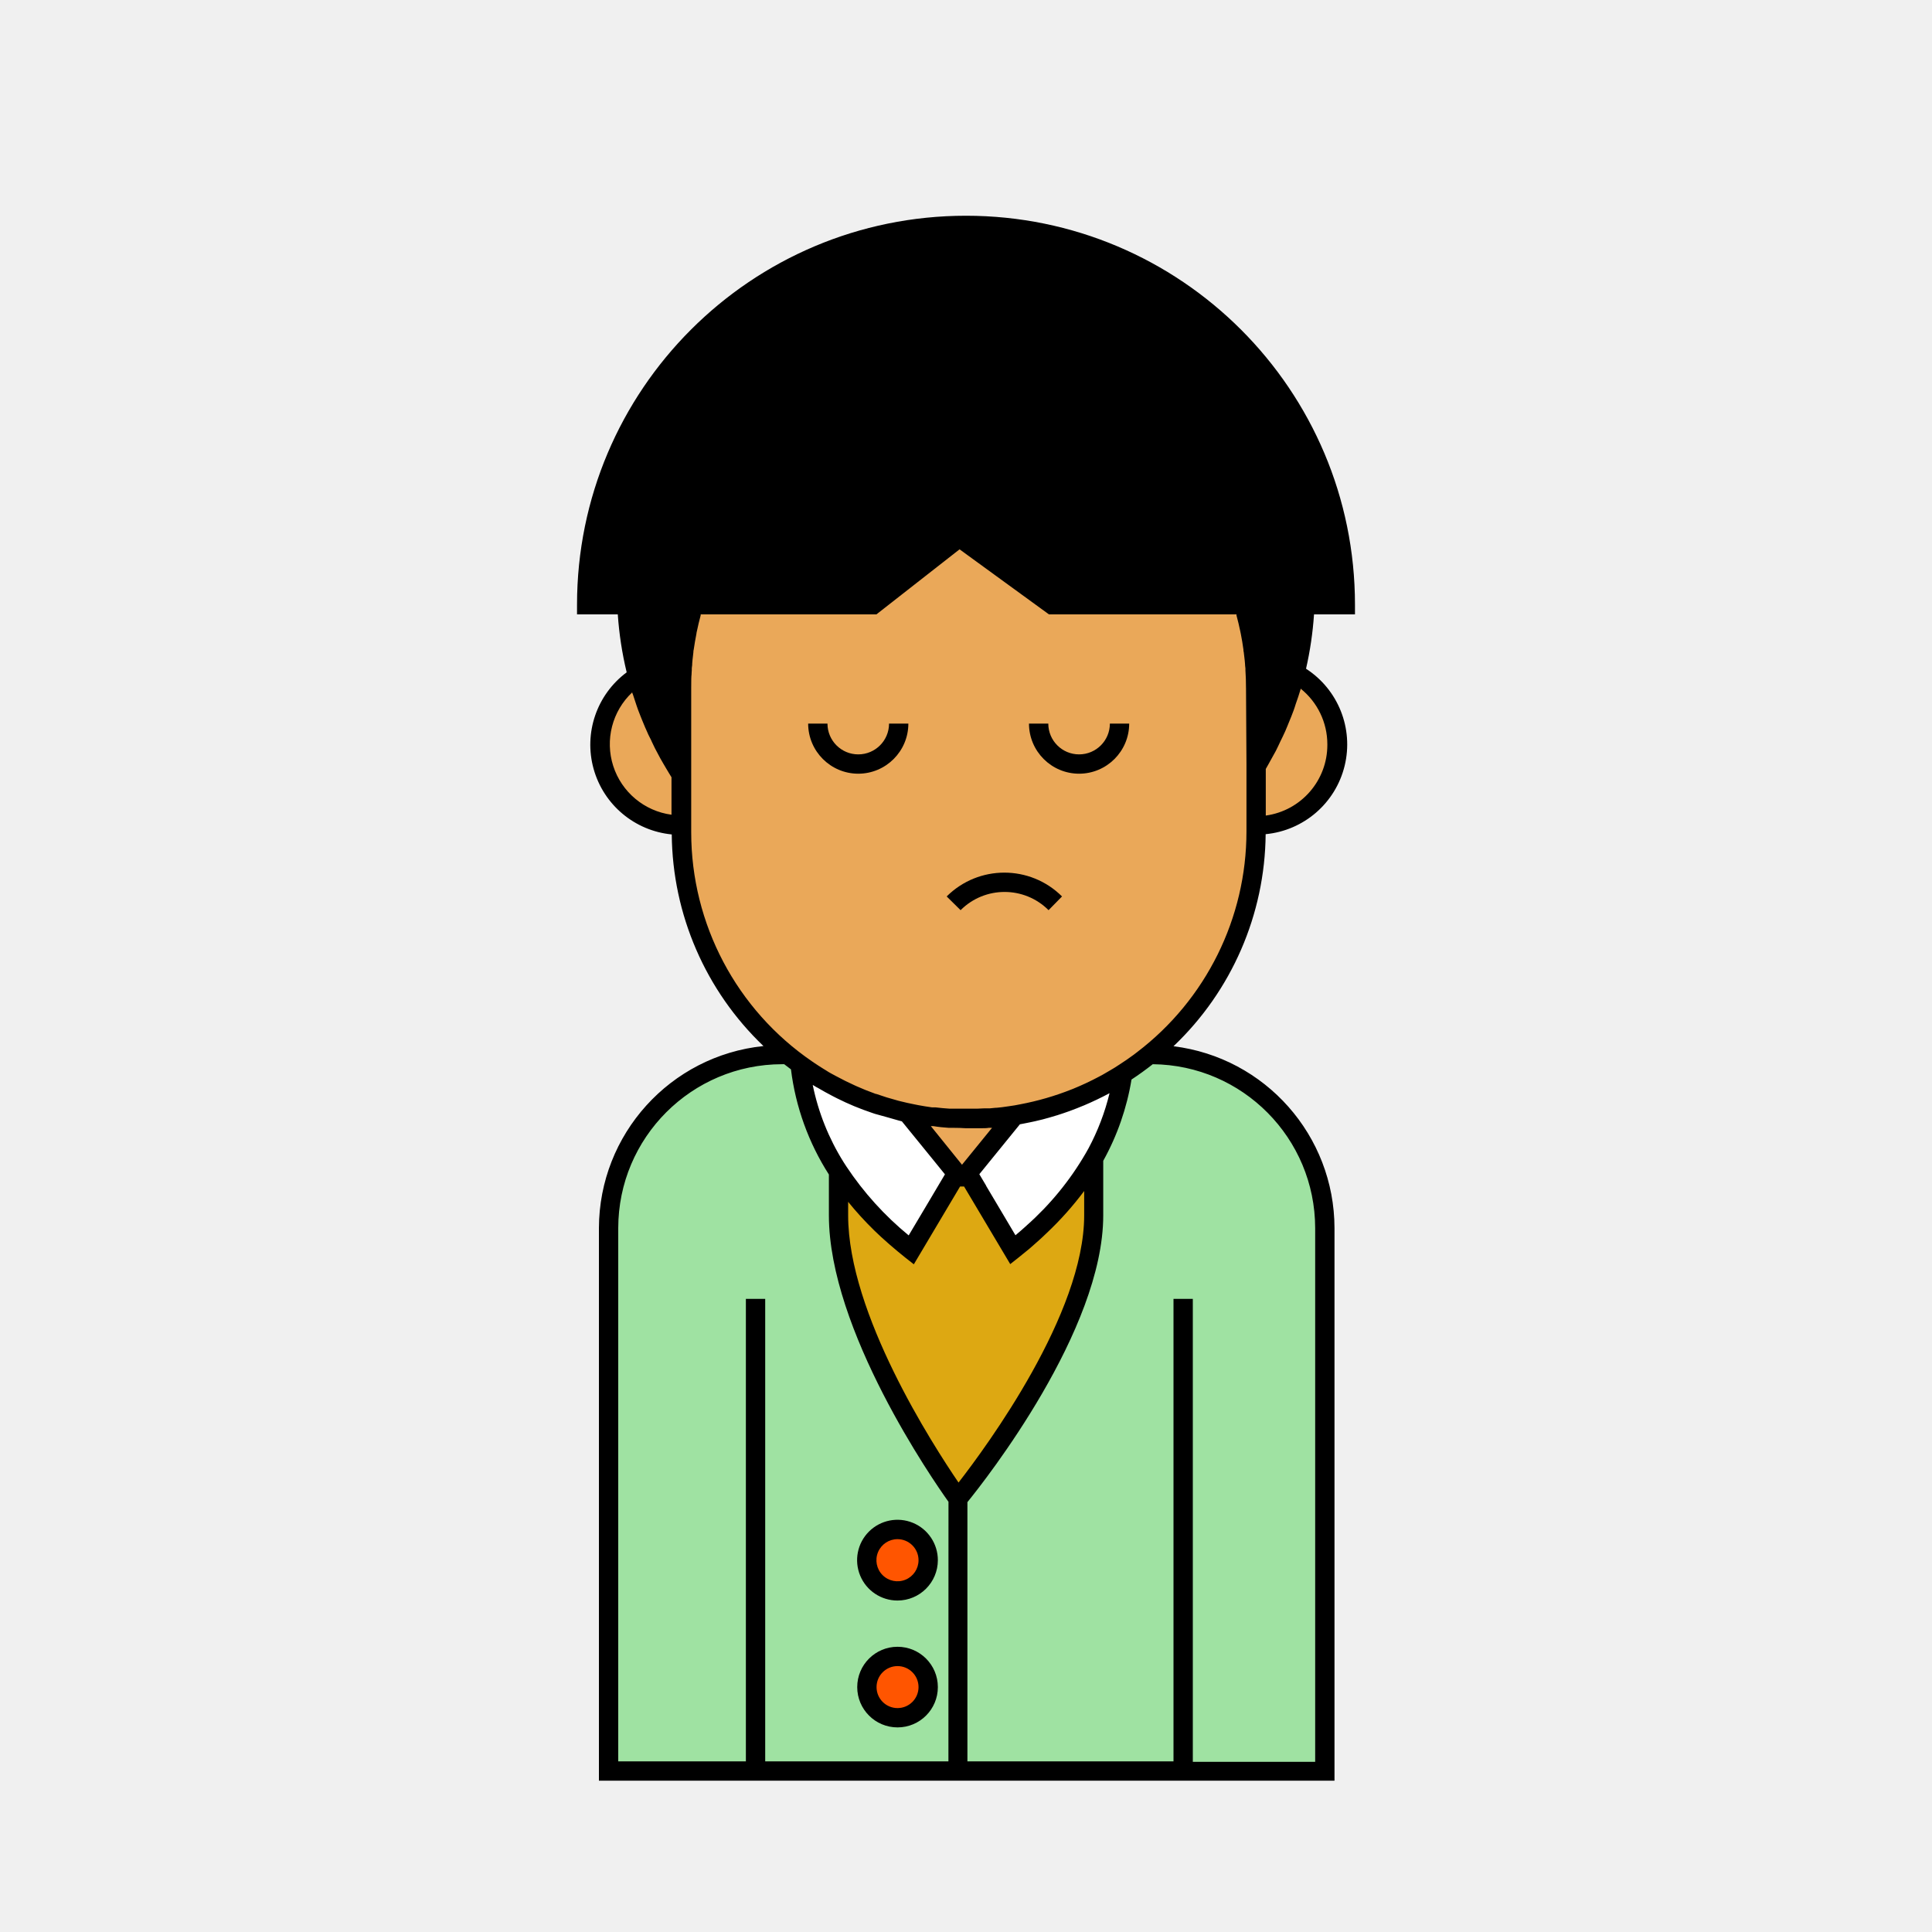
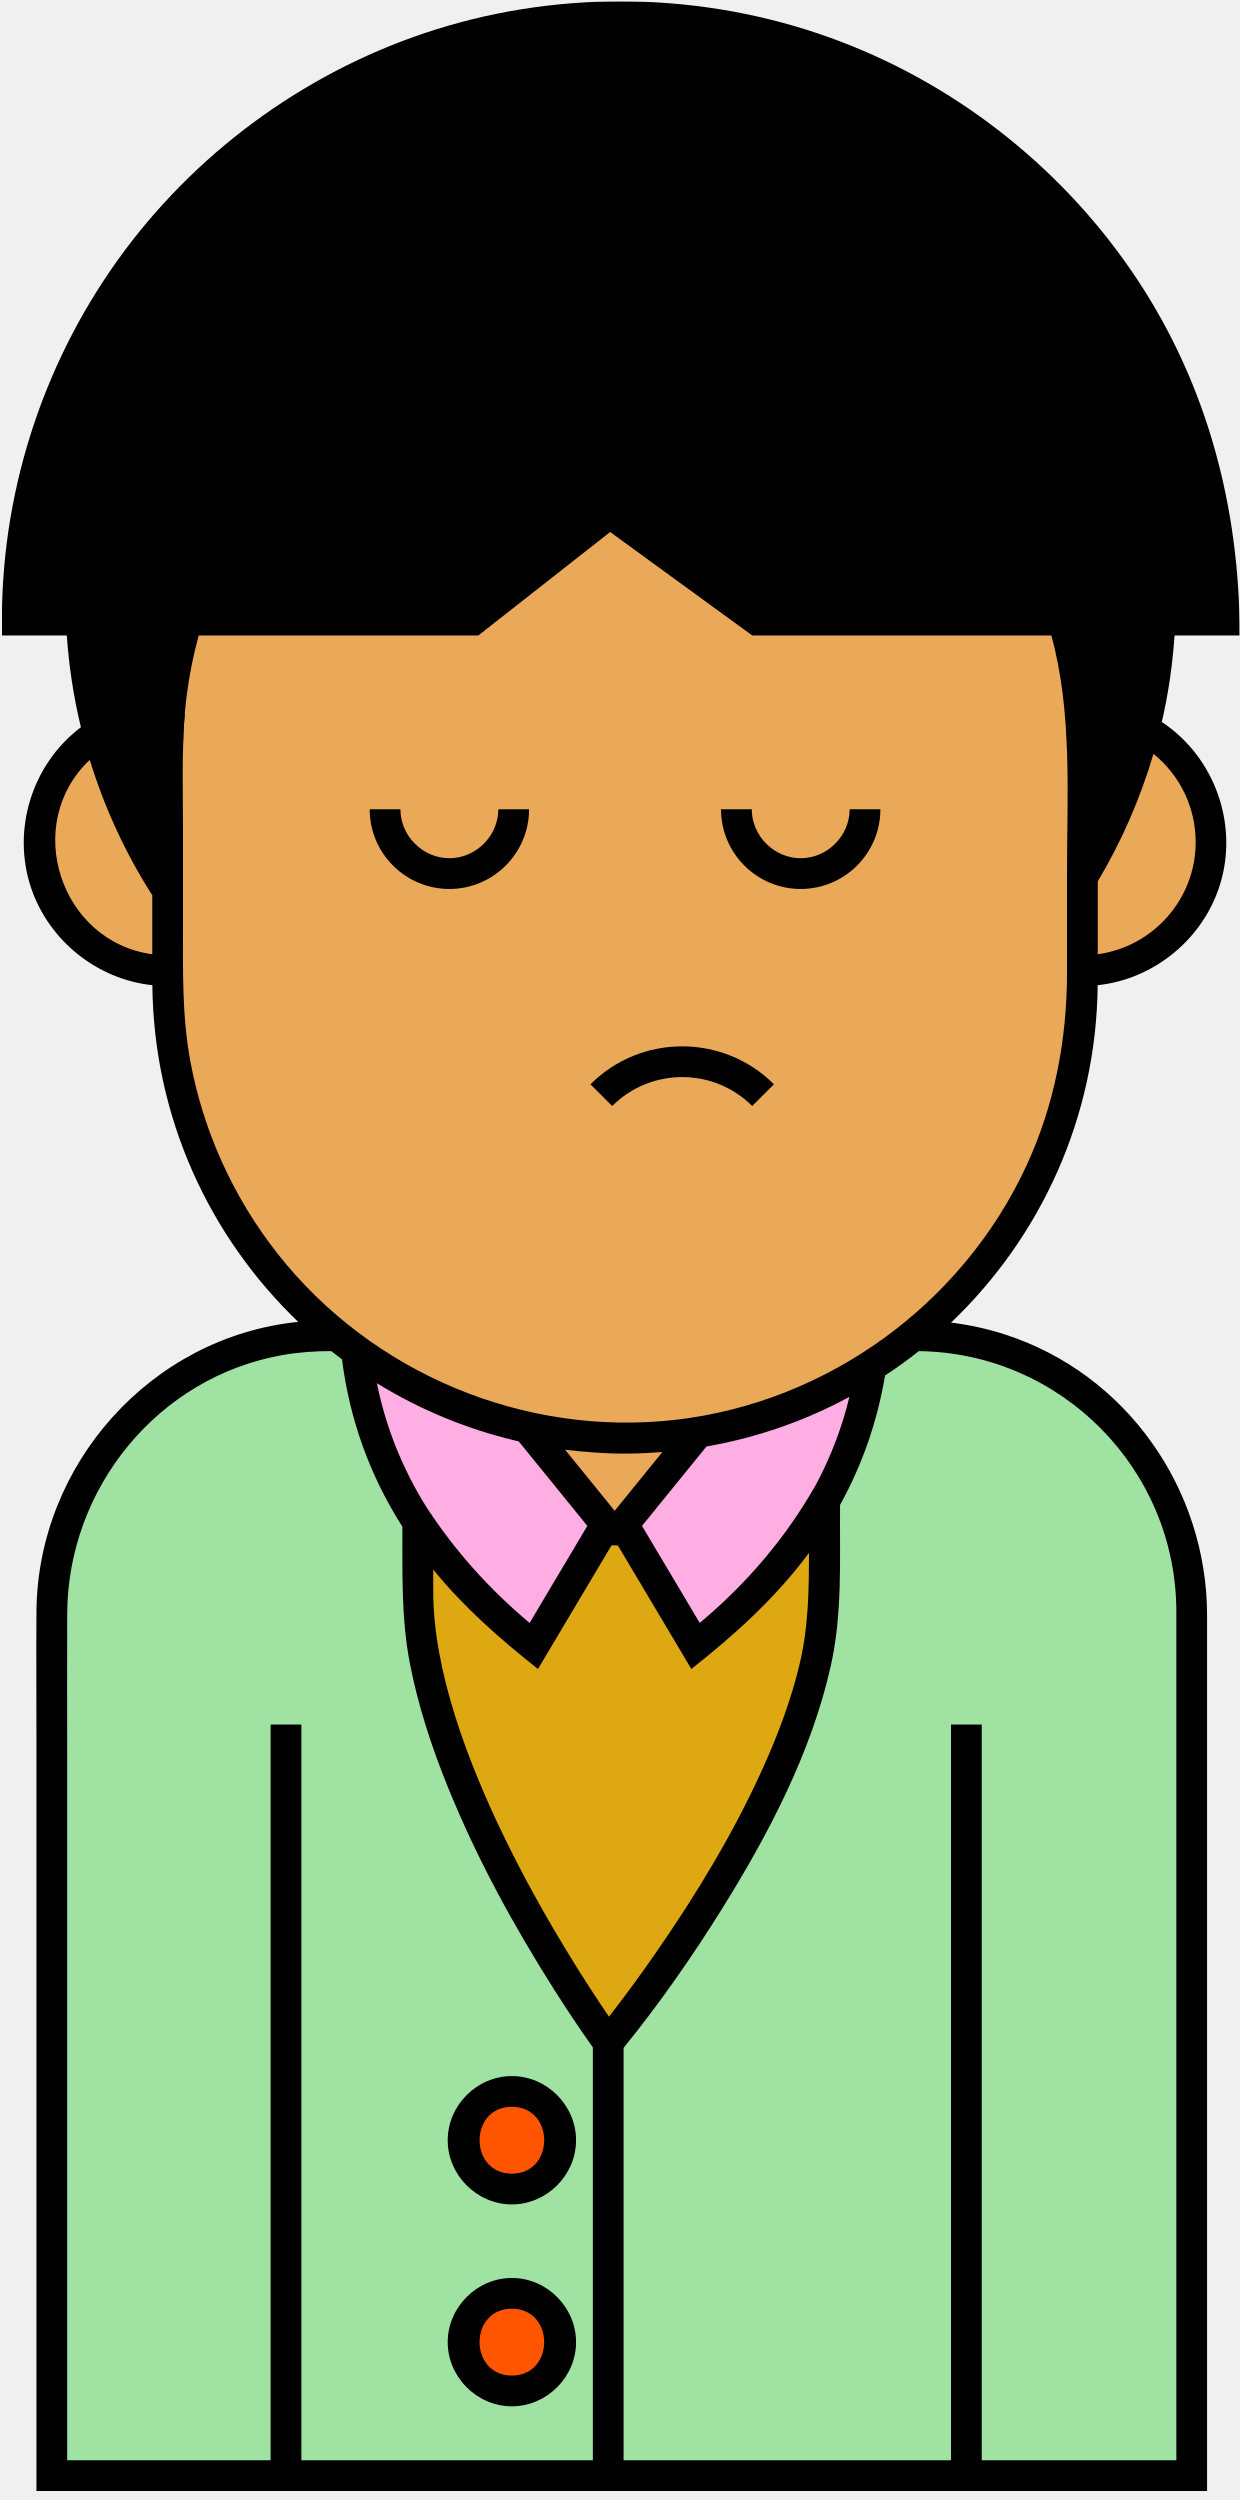
- <svg xmlns="http://www.w3.org/2000/svg" id="Layer_1" data-name="Layer 1" viewBox="0 0 300 300">
+ <svg xmlns="http://www.w3.org/2000/svg" xmlns:xlink="http://www.w3.org/1999/xlink" width="121px" height="244px" viewBox="0 0 121 244" version="1.1">
  <defs>
-     <style>.cls-1{fill:#9fe2a2;}.cls-2{fill:#eaa859;}.cls-3{fill:#f50;}.cls-4{fill:#dda812;}.cls-5{fill:#fff;}</style>
+     <polygon id="path-1" points="0.186 0.009 120.992 0.009 120.992 243 0.186 243" />
  </defs>
-   <path class="cls-1" d="M178.77,163.75h-.21a44.62,44.62,0,0,1-56.3,0h-.84A26.94,26.94,0,0,0,94.47,190.7V275H205.72V190.7A26.94,26.94,0,0,0,178.77,163.75Z" />
-   <path class="cls-2" d="M163.32,93.9,148.93,83.42,135.58,93.9H107.67a44.54,44.54,0,0,0-1.9,12.88V129.1a44.64,44.64,0,1,0,89.28,0V106.78a44.54,44.54,0,0,0-1.89-12.88Z" />
-   <circle class="cls-3" cx="139.37" cy="242.27" r="4.76" />
-   <path d="M139.37,248.53a6.27,6.27,0,1,1,6.26-6.26A6.27,6.27,0,0,1,139.37,248.53Zm0-9.53a3.27,3.27,0,1,0,3.26,3.27A3.27,3.27,0,0,0,139.37,239Z" />
-   <circle class="cls-3" cx="139.37" cy="261.97" r="4.76" />
-   <path d="M162.82,141.33a9.66,9.66,0,0,0-13.66,0L147,139.2a12.69,12.69,0,0,1,17.91,0Z" />
-   <path d="M208.9,93.9a58.9,58.9,0,0,0-117.8,0h44.48l13.35-10.48L163.32,93.9Z" />
-   <path d="M133.27,120.14a7.79,7.79,0,0,1-7.78-7.78h3a4.78,4.78,0,0,0,9.56,0h3A7.79,7.79,0,0,1,133.27,120.14Z" />
-   <path d="M167.56,120.14a7.79,7.79,0,0,1-7.78-7.78h3a4.78,4.78,0,1,0,9.56,0h3A7.79,7.79,0,0,1,167.56,120.14Z" />
-   <path d="M195.05,119a52.47,52.47,0,0,0,7.61-25.08h-9.5a44.54,44.54,0,0,1,1.89,12.88Z" />
-   <path d="M105.77,106.78a44.54,44.54,0,0,1,1.9-12.88H97.34a52.53,52.53,0,0,0,8.43,26.42Z" />
-   <path class="cls-2" d="M194.89,103h0c.05.6.09,1.2.12,1.81C195,104.21,194.94,103.61,194.89,103Z" />
-   <path d="M193.51,104.89c0-.59-.07-1.17-.12-1.75l3-.25c.06.61.1,1.23.13,1.86h0Z" />
-   <path class="cls-2" d="M201.09,104.55a52.44,52.44,0,0,1-6,14.43v9.14a12.56,12.56,0,0,0,6-23.57Z" />
-   <path class="cls-2" d="M195,104.91c0,.62,0,1.24,0,1.87C195.05,106.15,195,105.53,195,104.91Z" />
-   <path d="M196.55,106.78h-3c0-.6,0-1.21,0-1.81l3-.13C196.54,105.48,196.55,106.13,196.55,106.78Z" />
-   <path class="cls-2" d="M93.22,115.56a12.56,12.56,0,0,0,12.55,12.56v-7.8A52.65,52.65,0,0,1,99,105,12.54,12.54,0,0,0,93.22,115.56Z" />
-   <path class="cls-2" d="M105.82,104.83c0-.61.07-1.22.12-1.82h0C105.89,103.61,105.85,104.22,105.82,104.83Z" />
-   <path d="M107.32,104.89l-3-.13c0-.63.07-1.25.12-1.87l3,.25C107.38,103.72,107.34,104.31,107.32,104.89Z" />
-   <path class="cls-2" d="M105.77,106.78c0-.63,0-1.25,0-1.87C105.79,105.53,105.77,106.15,105.77,106.78Z" />
-   <path d="M107.27,106.78h-3c0-.65,0-1.3,0-1.94l3,.13h0C107.29,105.57,107.27,106.18,107.27,106.78Z" />
-   <path class="cls-2" d="M150.25,182.17l7.31-9a45.48,45.48,0,0,1-7.15.58,44.13,44.13,0,0,1-9.54-1.05l7.69,9.47-.27.45a15.81,15.81,0,0,0,1.69.1l.58,0Z" />
-   <path class="cls-4" d="M157.3,194l-7.05-11.86.31.53-.58,0a15.81,15.81,0,0,1-1.69-.1L141.5,194a51,51,0,0,1-11.32-12.11q0,3.09,0,6.81c0,18.57,18.58,44,18.58,44s21.09-25.42,21.09-44c0-3.36,0-6.32,0-8.92A49.11,49.11,0,0,1,157.3,194Z" />
-   <path class="cls-5" d="M157.56,173.17l-7.31,9L157.3,194c9.31-7.35,15.45-16.24,17.12-27.3A44.42,44.42,0,0,1,157.56,173.17Z" />
-   <path class="cls-5" d="M124.19,165.22c1.32,11.77,7.59,21.13,17.31,28.81l7.06-11.86-7.68-9.46A44.27,44.27,0,0,1,124.19,165.22Z" />
-   <path d="M210.4,95.4V93.9a60.4,60.4,0,0,0-120.8,0v1.5h6.33a54,54,0,0,0,1.38,9,14,14,0,0,0,7,25.17,46,46,0,0,0,14.24,32.86A28.5,28.5,0,0,0,93,190.7v85.8H207.22V190.7a28.5,28.5,0,0,0-25-28.24,46,46,0,0,0,14.31-32.93,14,14,0,0,0,6.27-25.69,54.36,54.36,0,0,0,1.24-8.44ZM104.27,126.51a11.05,11.05,0,0,1-6.1-19c0,.11.07.22.11.33s.16.51.25.76.21.66.33,1l.24.68.39,1c.08.21.17.41.25.62s.29.71.44,1.06l.27.6c.15.35.3.7.47,1s.2.42.3.63l.48,1,.36.68.48.9.43.75c.15.27.31.54.47.8s.33.55.49.82.23.36.34.55Zm1.38-30.88c-.2.8-.38,1.6-.54,2.41a1.89,1.89,0,0,1,0,.23c-.15.83-.28,1.67-.39,2.51l-.06.48c-.1.82-.18,1.65-.23,2.48l0,.44c0,.86-.08,1.73-.08,2.6v7.9l-.09-.18c-.33-.67-.66-1.34-1-2l0-.07c-.32-.73-.63-1.46-.92-2.2-.06-.16-.11-.32-.17-.47-.21-.57-.42-1.14-.61-1.71-.08-.24-.16-.47-.23-.71-.17-.51-.32-1-.47-1.54-.07-.25-.15-.5-.21-.75a51.18,51.18,0,0,1-1.65-9.63h6.76C105.68,95.48,105.66,95.55,105.65,95.63ZM147.27,273.5H118.82V201.69h-3V273.5H96V190.7a25.47,25.47,0,0,1,25.45-25.45h.32c.34.27.69.53,1.05.8a39.21,39.21,0,0,0,5.89,16.33c0,1.94,0,4.05,0,6.35,0,17.8,16.14,41.06,18.57,44.47Zm.07-98.37.33,0h.46q.9,0,1.8.06l.48,0,.7,0,1,0h.32c.37,0,.74,0,1.11-.06h.15l.35,0-4.66,5.73-4.84-6,.25,0h.11C145.73,175,146.53,175.08,147.34,175.13Zm5.8,9-1.07-1.8,6.3-7.75.58-.11,1-.2c.49-.1,1-.21,1.46-.33l.5-.12c.69-.18,1.38-.38,2.06-.59l.21-.06c.63-.2,1.24-.41,1.86-.63l.29-.11c.6-.22,1.19-.45,1.78-.7l.23-.09c1.34-.57,2.66-1.2,3.95-1.89a36.24,36.24,0,0,1-3.27,8.57l-.44.78a45.4,45.4,0,0,1-9.16,11.19l-.05.05c-.55.49-1.11,1-1.69,1.47l-2.67-4.5-1.89-3.18ZM139.57,174l.47.12,4.54,5.58,2.15,2.65-.93,1.57h0l-1.63,2.75-3.07,5.16a48.58,48.58,0,0,1-9.66-10.68l-.44-.68a36.19,36.19,0,0,1-4.8-12l.24.14.28.17.3.16c.72.43,1.46.83,2.2,1.22l.76.39c.87.43,1.74.84,2.64,1.21l0,0c.93.39,1.89.74,2.86,1.07l.39.13C137.11,173.29,138.33,173.65,139.57,174Zm-7.87,14.78c0-.74,0-1.46,0-2.16a51.31,51.31,0,0,0,4,4.39l.11.11c.64.62,1.3,1.23,2,1.84l.41.36c.76.66,1.53,1.3,2.33,1.94l1.35,1.06,7.18-12.08.62,0,7.17,12.05,1.34-1.06c.57-.45,1.12-.9,1.66-1.35l.77-.68c.24-.2.47-.41.7-.62s.72-.65,1.07-1l.16-.15a50.88,50.88,0,0,0,5.78-6.49c0,1.2,0,2.47,0,3.79,0,15.25-15.05,35.74-19.51,41.48C144.86,224.37,131.7,204,131.7,188.73Zm72.52,2v82.8h-19V201.69h-3V273.5h-32V233.25c2.84-3.49,21.09-26.71,21.09-44.52,0-3.18,0-6,0-8.48a39,39,0,0,0,4.39-12.62c1.13-.74,2.23-1.54,3.3-2.38A25.48,25.48,0,0,1,204.22,190.7Zm-10.67-72.14V129.1a43.09,43.09,0,0,1-17,34.29l-.51.39-1.08.77-1.05.7-.85.55-.69.41-1.15.67-.54.29a43.85,43.85,0,0,1-4.05,1.9l-.23.09a43.4,43.4,0,0,1-8,2.32l-.84.16-1,.15-1,.14-.76.08c-.35,0-.7.07-1.06.09l-.39,0-.43,0-1.11.05-.89,0c-.34,0-.69,0-1,0-.53,0-1.06,0-1.58,0l-.77,0-.18,0c-.72-.05-1.43-.11-2.14-.2l-.21,0-.33,0c-.71-.1-1.4-.21-2.1-.34l-.6-.12c-.74-.15-1.48-.3-2.2-.49l-.32-.08c-.53-.14-1-.29-1.57-.45l-.24-.07c-.55-.17-1.09-.35-1.63-.54l-.07,0q-.75-.27-1.5-.57l-.17-.07-1.39-.59-.3-.14c-.44-.2-.89-.41-1.33-.63l-.29-.15c-.43-.22-.87-.44-1.29-.67l0,0c-.49-.26-1-.53-1.43-.82l-.41-.25c-.46-.29-.93-.58-1.38-.89l-.37-.25a43.12,43.12,0,0,1-18.79-35.59V106.78c0-.89,0-1.79.09-2.68,0-.1,0-.19,0-.29.06-.85.14-1.69.25-2.54,0-.13,0-.26.05-.4q.18-1.23.42-2.46c0-.14.05-.28.08-.43.17-.81.36-1.62.58-2.43,0,0,0-.1,0-.15h27.29L149,85.3l13.88,10.1H192a.83.83,0,0,1,0,.15c.22.81.41,1.62.58,2.43l.09.43c.16.82.3,1.64.41,2.46,0,.14,0,.27.05.4.11.85.2,1.69.26,2.54a2.81,2.81,0,0,1,0,.29c.06.89.09,1.79.09,2.68Zm2.92-14.38c0-.15,0-.29,0-.44-.06-.83-.13-1.66-.23-2.48l-.06-.48c-.11-.84-.24-1.68-.4-2.51a1.89,1.89,0,0,0,0-.23c-.15-.81-.33-1.61-.53-2.41,0-.08,0-.15-.05-.23h5.94a51.94,51.94,0,0,1-1.38,8.59l-.05.19c-.13.52-.28,1-.42,1.53l-.12.41c-.12.44-.26.87-.4,1.31l-.24.73c-.13.38-.27.75-.41,1.13s-.23.62-.35.92-.25.65-.38,1-.33.78-.51,1.17l-.26.59v-6.17C196.55,105.91,196.52,105,196.47,104.18Zm9.64,11.38a11.07,11.07,0,0,1-9.56,11V119.4c.26-.43.49-.88.74-1.32s.56-1,.82-1.48.47-1,.7-1.46.53-1.08.77-1.62.35-.86.53-1.28c.26-.64.53-1.27.76-1.92.12-.32.22-.65.33-1,.27-.76.53-1.52.76-2.3l0-.09A11.06,11.06,0,0,1,206.11,115.56ZM194.27,92.4H163.81L148.9,81.54,135.06,92.4H92.62a57.4,57.4,0,0,1,114.76,0H194.27Z" />
-   <path d="M139.37,268.23a6.26,6.26,0,1,0-6.26-6.26A6.26,6.26,0,0,0,139.37,268.23Zm0-9.52a3.26,3.26,0,1,1-3.26,3.26A3.26,3.26,0,0,1,139.37,258.71Z" />
+   <g id="Symbols" stroke="none" stroke-width="1" fill="none" fill-rule="evenodd">
+     <g id="minh_lose">
+       <path d="M89.362,130.368 L89.151,130.368 C76.626,140.558 59.077,143.18 44.124,137.062 C40.064,135.401 36.256,133.136 32.853,130.368 C26.133,130.368 19.734,132.382 14.567,136.772 C9.296,141.252 5.887,147.701 5.194,154.586 C4.725,159.248 5.057,164.08 5.057,168.753 L5.057,196.534 L5.057,225.846 L5.057,241.385 L5.057,241.622 L116.311,241.622 L116.311,228.97 L116.311,201.009 L116.311,172.208 C116.311,167.294 116.334,162.379 116.311,157.465 C116.253,144.754 107.297,133.451 94.747,130.906 C92.976,130.547 91.169,130.368 89.362,130.368" id="Fill-120" fill="#9FE2A2" />
+       <path d="M73.912,60.524 L59.518,50.044 L46.164,60.524 L18.256,60.524 C16.404,66.676 16.36,72.86 16.36,79.192 L16.36,94.767 C16.36,109.557 23.012,123.5 35.174,132.141 C48.736,141.779 67.094,143 81.811,135.23 C96.295,127.585 105.531,112.282 105.641,95.923 C105.67,91.767 105.642,87.609 105.642,83.452 C105.642,78.546 105.909,73.519 105.389,68.632 C105.096,65.887 104.544,63.169 103.748,60.524 L73.912,60.524 Z" id="Fill-122" fill="#EAA859" />
+       <path d="M54.723,208.887 C54.723,211.481 52.554,213.65 49.959,213.65 C47.367,213.65 45.197,211.48 45.197,208.887 C45.197,206.367 47.247,204.229 49.764,204.132 C52.431,204.03 54.723,206.209 54.723,208.887" id="Fill-124" fill="#FF5500" />
+       <path d="M49.959,205.624 C45.75,205.624 45.761,212.15 49.959,212.15 C54.155,212.15 54.175,205.624 49.959,205.624 M49.959,215.15 C46.552,215.15 43.696,212.297 43.696,208.888 C43.696,205.479 46.551,202.624 49.959,202.624 C53.368,202.624 56.223,205.479 56.223,208.888 C56.223,212.297 53.367,215.15 49.959,215.15" id="Fill-126" fill="#000000" />
+       <path d="M54.723,228.593 C54.723,231.186 52.554,233.356 49.959,233.356 C47.367,233.356 45.197,231.186 45.197,228.593 C45.197,226.073 47.247,223.935 49.764,223.837 C52.431,223.735 54.723,225.914 54.723,228.593" id="Fill-128" fill="#FF5500" />
+       <path d="M73.413,107.947 C69.646,104.181 63.517,104.181 59.751,107.947 L57.63,105.826 C62.566,100.89 70.598,100.89 75.534,105.826 L73.413,107.947 Z" id="Fill-130" fill="#000000" />
+       <path d="M119.492,60.524 C119.492,36.068 103.805,13.599 80.832,5.192 C57.596,-3.31 30.846,4.005 15.123,23.075 C6.468,33.569 1.687,46.923 1.687,60.524 L46.164,60.524 L59.519,50.044 L73.912,60.524 L119.492,60.524 Z" id="Fill-132" fill="#000000" />
+       <path d="M43.859,86.763 C39.57,86.763 36.081,83.274 36.081,78.985 L39.081,78.985 C39.081,81.583 41.26,83.763 43.859,83.763 C46.458,83.763 48.636,81.583 48.636,78.985 L51.636,78.985 C51.636,83.274 48.147,86.763 43.859,86.763" id="Fill-134" fill="#000000" />
+       <path d="M78.149,86.763 C73.86,86.763 70.372,83.274 70.372,78.985 L73.372,78.985 C73.372,81.583 75.55,83.763 78.149,83.763 C80.748,83.763 82.926,81.583 82.926,78.985 L85.926,78.985 C85.926,83.274 82.437,86.763 78.149,86.763" id="Fill-136" fill="#000000" />
+       <path d="M105.643,85.604 C110.123,78.234 112.859,69.685 113.246,60.524 L103.748,60.524 C106.199,68.666 105.643,77.208 105.643,85.604" id="Fill-138" fill="#000000" />
+       <path d="M16.361,73.406 C16.361,68.927 17.028,64.604 18.257,60.524 L7.933,60.524 C8.343,70.241 11.385,79.274 16.361,86.937 L16.361,73.406 Z" id="Fill-140" fill="#000000" />
+       <path d="M105.479,69.634 C105.53,70.233 105.568,70.835 105.596,71.44 C105.57,70.834 105.53,70.233 105.479,69.634" id="Fill-142" fill="#EAA859" />
+       <path d="M104.097,71.509 C104.071,70.923 104.034,70.34 103.984,69.761 L106.973,69.507 C107.026,70.124 107.067,70.745 107.094,71.369 L107.094,71.37 L107.094,71.374 L104.097,71.509 Z" id="Fill-144" fill="#000000" />
+       <path d="M111.679,71.172 C110.378,76.323 108.332,81.18 105.643,85.605 L105.643,94.737 C111.067,94.737 116.006,91.115 117.627,85.938 C119.394,80.293 116.859,74.019 111.679,71.172" id="Fill-146" fill="#EAA859" />
+       <path d="M105.601,71.529 C105.628,72.151 105.643,72.776 105.643,73.406 C105.643,72.776 105.627,72.151 105.601,71.529" id="Fill-148" fill="#EAA859" />
+       <path d="M107.143,73.405 L104.143,73.405 C104.143,72.798 104.127,72.193 104.102,71.593 L107.099,71.462 C107.128,72.106 107.143,72.754 107.143,73.405" id="Fill-150" fill="#000000" />
+       <path d="M3.805,82.181 C3.805,89.116 9.426,94.737 16.361,94.737 L16.361,86.937 C13.34,82.284 11.037,77.123 9.598,71.614 C6.118,73.846 3.805,77.74 3.805,82.181" id="Fill-152" fill="#EAA859" />
+       <path d="M16.407,71.447 C16.436,70.84 16.474,70.235 16.526,69.635 C16.474,70.235 16.433,70.84 16.407,71.447" id="Fill-154" fill="#EAA859" />
+       <path d="M17.907,71.515 L14.909,71.381 C14.937,70.753 14.977,70.128 15.03,69.508 L18.02,69.76 C17.971,70.342 17.933,70.927 17.907,71.515" id="Fill-156" fill="#000000" />
+       <path d="M16.361,73.406 C16.361,72.776 16.376,72.15 16.404,71.527 C16.378,72.15 16.361,72.776 16.361,73.406" id="Fill-158" fill="#EAA859" />
+       <path d="M17.861,73.405 L14.861,73.405 C14.861,72.754 14.877,72.105 14.905,71.462 L17.902,71.591 L17.902,71.593 L17.902,71.595 C17.877,72.195 17.861,72.799 17.861,73.405" id="Fill-160" fill="#000000" />
+       <path d="M60.836,148.794 L68.149,139.788 C62.61,140.681 56.94,140.527 51.459,139.326 L59.148,148.794 L58.879,149.246 C59.638,149.323 60.386,149.345 61.148,149.318 L60.836,148.794 Z" id="Fill-162" fill="#EAA859" />
+       <path d="M67.891,160.657 L60.836,148.794 L61.148,149.318 C60.386,149.344 59.639,149.324 58.879,149.246 L52.092,160.657 C47.49,157.019 43.667,153.003 40.768,148.54 C40.792,153.372 40.637,158.13 41.647,162.883 C42.562,167.191 44.042,171.371 45.773,175.414 C48.76,182.394 52.513,189.057 56.673,195.403 C57.543,196.731 58.43,198.053 59.363,199.339 C62.403,195.646 65.173,191.709 67.776,187.7 C72.67,180.161 77.206,171.985 79.394,163.205 C80.769,157.688 80.438,152.071 80.493,146.432 C77.482,151.751 73.207,156.456 67.891,160.657" id="Fill-164" fill="#DDA812" />
+       <path d="M68.147,139.792 L60.836,148.794 L67.891,160.657 C77.199,153.303 83.341,144.412 85.012,133.353 C79.985,136.567 74.277,138.806 68.147,139.792" id="Fill-166" fill="#FFAEE4" />
+       <path d="M34.775,131.842 C36.095,143.607 42.366,152.97 52.092,160.656 L59.148,148.793 L51.468,139.336 C45.338,138.002 39.68,135.41 34.775,131.842" id="Fill-168" fill="#FFAEE4" />
+       <g id="Group-172" transform="translate(0, 0.122)">
+         <mask id="mask-2" fill="white">
+           <use xlink:href="#path-1" />
+         </mask>
+         <g id="Clip-171" />
+         <path d="M104.864,58.902 L78.514,58.902 L74.4,58.902 L59.484,48.042 L45.645,58.902 L12.861,58.902 L3.207,58.902 C3.808,35.57 19.104,14.401 41.033,6.429 C63.279,-1.656 88.805,5.152 104.183,23.097 C112.71,33.048 117.635,45.798 117.972,58.902 L104.864,58.902 Z M116.698,82.059 C116.698,87.646 112.532,92.279 107.142,93.012 L107.142,85.899 C109.463,82.013 111.299,77.793 112.579,73.452 C115.157,75.531 116.698,78.683 116.698,82.059 Z M107.061,70.676 C106.894,67.719 106.451,64.773 105.719,61.902 L111.656,61.902 C111.213,67.952 109.663,73.93 107.142,79.446 C107.142,76.527 107.227,73.592 107.061,70.676 Z M104.142,85.062 L104.142,94.755 C104.142,101.319 102.93,107.732 100.154,113.708 C93.885,127.199 80.746,136.746 65.951,138.449 C51.17,140.151 36.27,133.907 27.078,122.219 C22.77,116.745 19.819,110.241 18.564,103.387 C17.75,98.935 17.86,94.442 17.86,89.94 L17.86,80.654 C17.86,76.304 17.674,71.894 18.247,67.572 C18.5,65.66 18.884,63.763 19.392,61.902 L46.682,61.902 L59.551,51.802 L73.424,61.902 L102.612,61.902 C104.669,69.429 104.142,77.338 104.142,85.062 Z M114.811,157.195 L114.811,240 L95.819,240 L95.819,168.193 L92.819,168.193 L92.819,240 L60.862,240 L60.862,199.751 C64.368,195.426 67.573,190.837 70.511,186.112 C75.043,178.827 79.177,170.937 81.075,162.512 C82.243,157.325 81.941,152.035 81.99,146.755 C84.175,142.806 85.626,138.609 86.379,134.131 C87.51,133.386 88.611,132.593 89.675,131.748 C103.564,131.916 114.811,143.266 114.811,157.195 Z M42.285,155.232 C42.285,154.491 42.283,153.769 42.282,153.066 C45.267,156.74 48.803,159.847 52.507,162.772 L59.691,150.694 C59.901,150.706 60.106,150.714 60.306,150.717 L67.478,162.772 C71.725,159.418 75.722,155.807 78.96,151.438 C78.947,155.094 78.912,158.604 78.07,162.182 C77.233,165.741 75.934,169.182 74.43,172.508 C71.567,178.841 67.93,184.823 63.971,190.527 C62.514,192.627 61.008,194.691 59.438,196.709 C55.444,190.866 42.285,170.457 42.285,155.232 Z M50.157,140.446 C50.316,140.486 50.472,140.529 50.633,140.565 C52.862,143.312 55.093,146.058 57.324,148.804 L56.389,150.373 L56.391,150.373 C54.824,153.007 53.258,155.641 51.691,158.275 C47.761,154.989 44.376,151.216 41.586,146.922 C39.248,143.153 37.65,139.151 36.785,134.877 C40.901,137.425 45.455,139.308 50.157,140.446 Z M63.731,150.604 L62.66,148.804 L68.954,141.054 C73.819,140.211 78.561,138.566 82.901,136.214 C82.18,139.203 81.09,142.054 79.632,144.786 C76.695,149.974 72.865,154.45 68.293,158.275 C66.772,155.718 65.251,153.162 63.73,150.604 L63.731,150.604 Z M57.928,141.631 C60.154,141.811 62.423,141.775 64.647,141.597 L59.992,147.332 L55.15,141.369 C56.071,141.487 57.002,141.568 57.928,141.631 Z M57.862,240 L29.412,240 L29.412,168.193 L26.412,168.193 L26.412,240 L6.558,240 L6.558,227.685 L6.558,200.276 L6.558,172.071 C6.558,167.177 6.537,162.283 6.558,157.388 C6.612,145.127 15.405,134.274 27.584,132.131 C29.152,131.855 30.733,131.743 32.325,131.746 C32.67,132.02 33.023,132.282 33.377,132.545 C34.133,138.444 36.083,143.866 39.27,148.882 C39.291,153.326 39.148,157.728 39.983,162.113 C40.772,166.265 42.102,170.306 43.682,174.219 C46.495,181.185 50.123,187.826 54.148,194.16 C55.342,196.036 56.569,197.891 57.862,199.7 L57.862,240 Z M16.235,62.125 C14.671,68.407 14.861,74.77 14.861,81.181 C11.838,75.192 10.009,68.594 9.521,61.902 L16.284,61.902 C16.265,61.976 16.253,62.051 16.235,62.125 Z M14.861,93.012 C5.867,91.789 2.128,80.297 8.761,74.04 C10.182,78.687 12.248,83.158 14.861,87.255 L14.861,93.012 Z M120.992,61.902 C120.992,49.537 117.895,37.612 111.046,27.228 C104.1,16.7 93.876,8.458 82.091,3.954 C69.891,-0.709 56.242,-1.254 43.705,2.401 C31.559,5.942 20.692,13.37 12.921,23.345 C5.035,33.465 0.536,46.001 0.206,58.827 C0.179,59.852 0.186,60.878 0.186,61.902 L6.519,61.902 C6.728,64.929 7.189,67.924 7.896,70.856 C3.11,74.465 1.117,80.903 3.05,86.581 C4.796,91.701 9.492,95.464 14.871,96.033 C14.991,108.935 20.438,120.582 29.105,128.893 C14.722,130.357 3.651,142.814 3.558,157.197 C3.53,161.491 3.558,165.787 3.558,170.082 L3.558,198.279 L3.558,227.435 L3.558,242.766 L3.558,243 L117.811,243 L117.811,230.422 L117.811,202.335 L117.811,173.205 C117.811,167.969 117.82,162.735 117.811,157.5 C117.787,145.159 109.9,133.929 98.07,130.118 C96.364,129.568 94.603,129.181 92.823,128.964 C101.534,120.648 107.013,108.972 107.132,96.033 C112.644,95.45 117.424,91.515 119.069,86.224 C120.903,80.327 118.54,73.75 113.394,70.343 C114.037,67.572 114.439,64.747 114.636,61.902 L120.992,61.902 Z" id="Fill-170" fill="#000000" mask="url(#mask-2)" />
+       </g>
+       <path d="M49.959,225.33 C54.17,225.33 54.158,231.856 49.959,231.856 C45.764,231.856 45.744,225.33 49.959,225.33 M49.959,234.856 C53.367,234.856 56.223,232.002 56.223,228.593 C56.223,225.184 53.367,222.33 49.959,222.33 C46.551,222.33 43.696,225.184 43.696,228.593 C43.696,232.002 46.551,234.856 49.959,234.856" id="Fill-173" fill="#000000" />
+     </g>
+   </g>
</svg>
